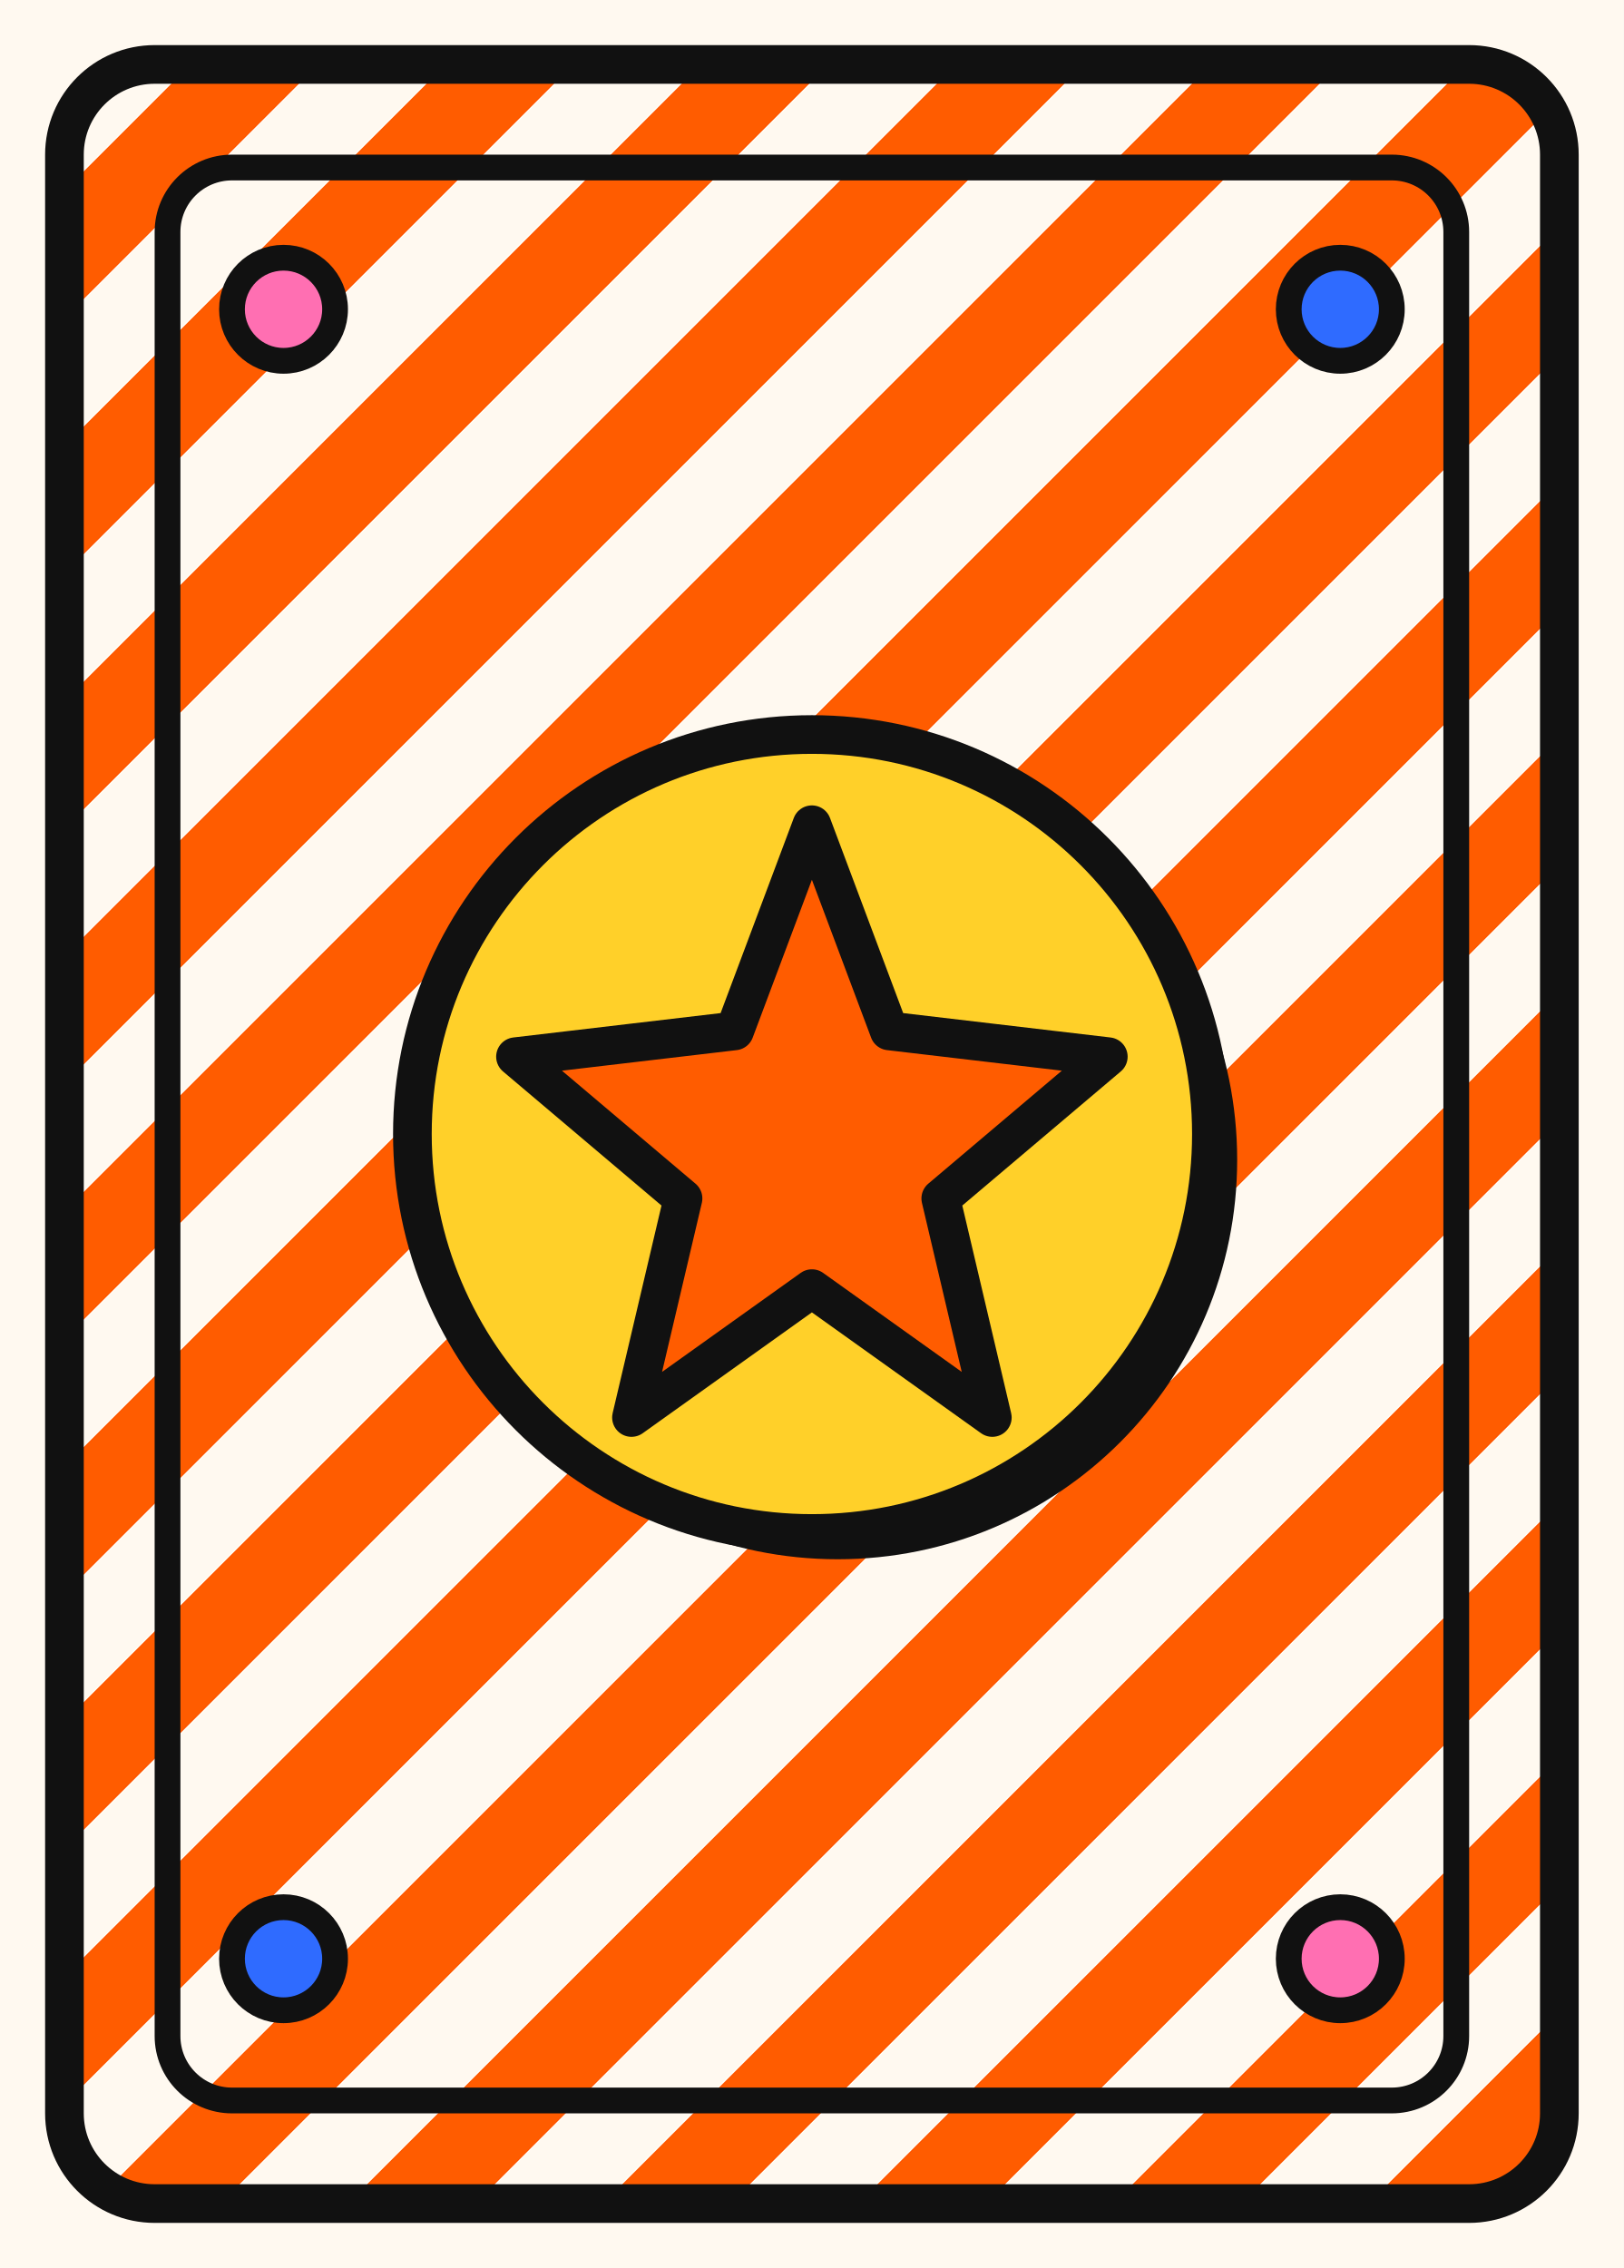
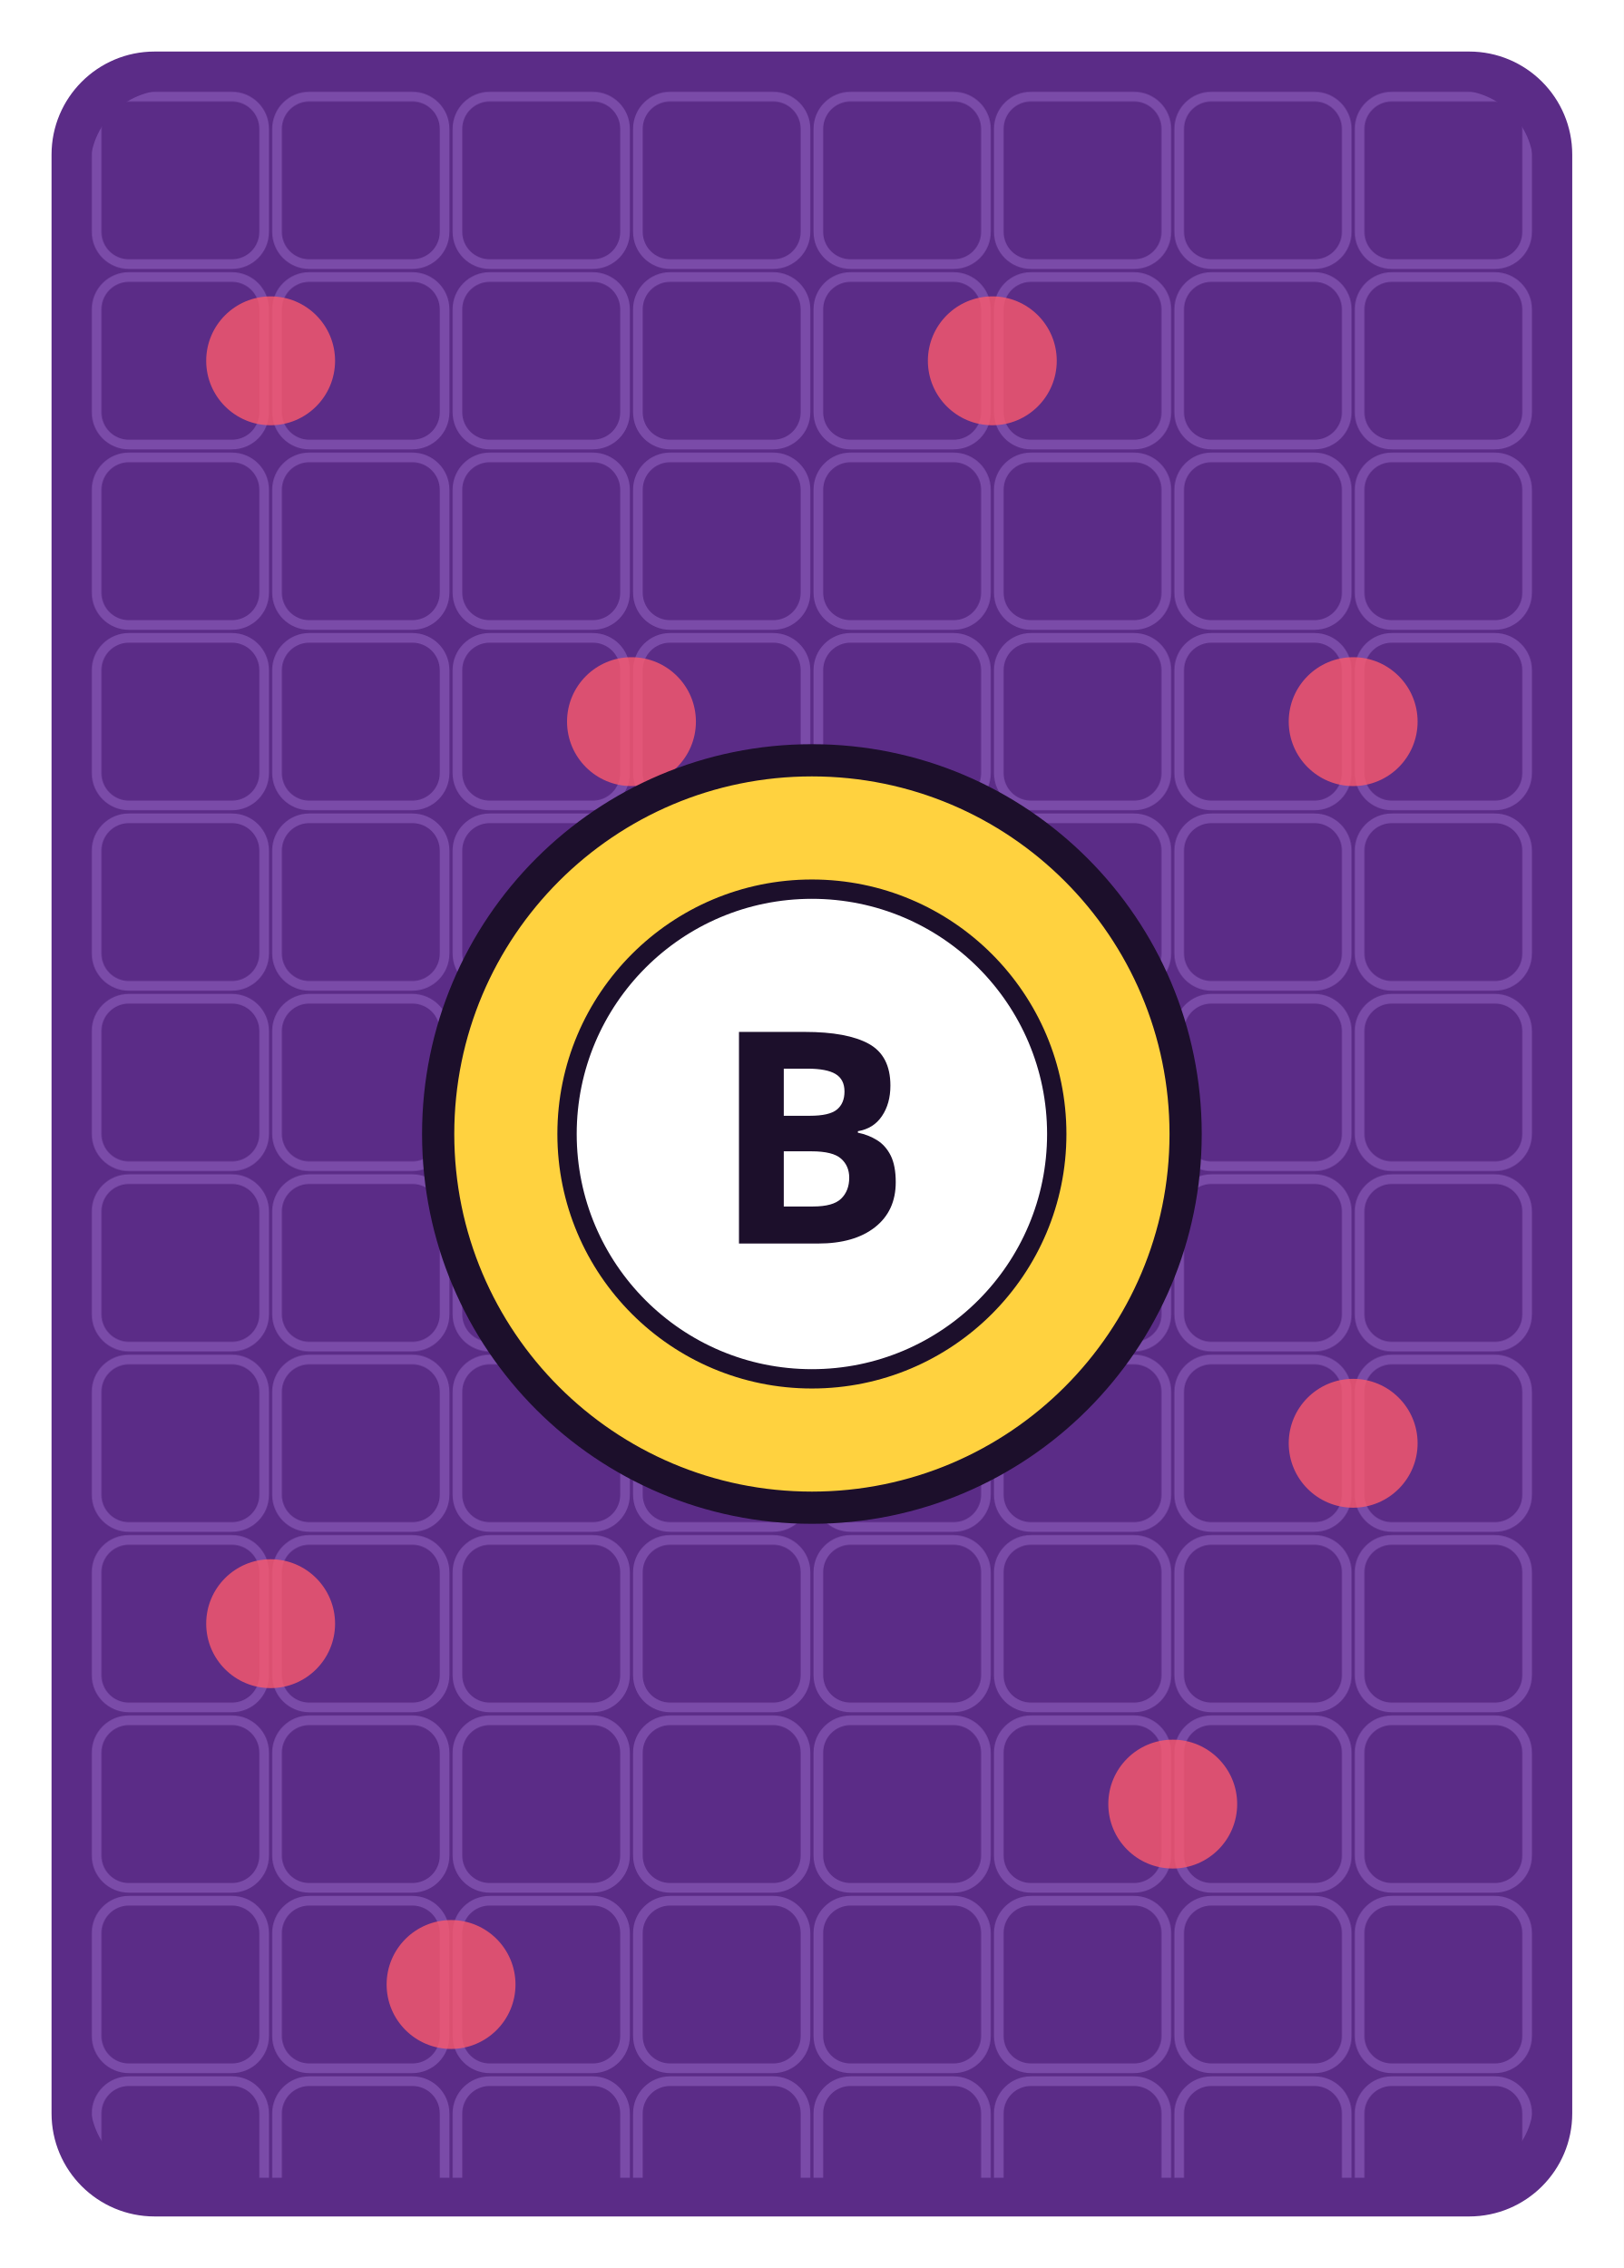
<svg xmlns="http://www.w3.org/2000/svg" viewBox="0 0 252 352" preserveAspectRatio="xMidYMid slice">
  <defs>
-     <pattern id="stripes" width="28" height="28" patternUnits="userSpaceOnUse" patternTransform="rotate(45)">
-       <rect width="28" height="28" fill="#FFF9F0" />
-       <rect width="14" height="28" fill="#FF5C00" />
+     <pattern id="cases" width="28" height="28" patternUnits="userSpaceOnUse" x="14" y="14">
+       <rect width="28" height="28" fill="#5B2C87" />
+       <rect x="1" y="1" width="26" height="26" rx="5" fill="none" stroke="#7A4BA8" stroke-width="1.5" />
    </pattern>
  </defs>
-   <rect width="252" height="352" fill="#FFF9F0" />
-   <rect x="10" y="10" width="232" height="332" rx="14" fill="url(#stripes)" stroke="#111111" stroke-width="6" />
-   <rect x="26" y="26" width="200" height="300" rx="10" fill="none" stroke="#111111" stroke-width="4" />
-   <circle cx="130" cy="180" r="62" fill="#111111" />
-   <circle cx="126" cy="176" r="62" fill="#FFD029" stroke="#111111" stroke-width="6" />
-   <path d="M126 128 L138 160 L172 164 L146 186 L154 220 L126 200 L98 220 L106 186 L80 164 L114 160 Z" fill="#FF5C00" stroke="#111111" stroke-width="6" stroke-linejoin="round" />
-   <circle cx="44" cy="48" r="8" fill="#FF6FB2" stroke="#111111" stroke-width="4" />
-   <circle cx="208" cy="48" r="8" fill="#2F6BFF" stroke="#111111" stroke-width="4" />
-   <circle cx="44" cy="304" r="8" fill="#2F6BFF" stroke="#111111" stroke-width="4" />
-   <circle cx="208" cy="304" r="8" fill="#FF6FB2" stroke="#111111" stroke-width="4" />
+   <rect width="252" height="352" fill="#FFFFFF" />
+   <rect x="8" y="8" width="236" height="336" rx="16" fill="#5B2C87" />
+   <rect x="14" y="14" width="224" height="324" rx="12" fill="url(#cases)" />
+   <g fill="#FF5A6A" fill-opacity="0.78">
+     <circle cx="42" cy="56" r="10" />
+     <circle cx="154" cy="56" r="10" />
+     <circle cx="98" cy="112" r="10" />
+     <circle cx="210" cy="112" r="10" />
+     <circle cx="42" cy="252" r="10" />
+     <circle cx="182" cy="280" r="10" />
+     <circle cx="70" cy="308" r="10" />
+     <circle cx="210" cy="224" r="10" />
+   </g>
+   <circle cx="126" cy="176" r="58" fill="#FFD23F" stroke="#1C0F2B" stroke-width="5" />
+   <circle cx="126" cy="176" r="38" fill="#FFFFFF" stroke="#1C0F2B" stroke-width="3" />
+   <text x="126" y="193" text-anchor="middle" font-family="Rubik, 'Arial Black', sans-serif" font-weight="900" font-size="46" fill="#1C0F2B">B</text>
</svg>
